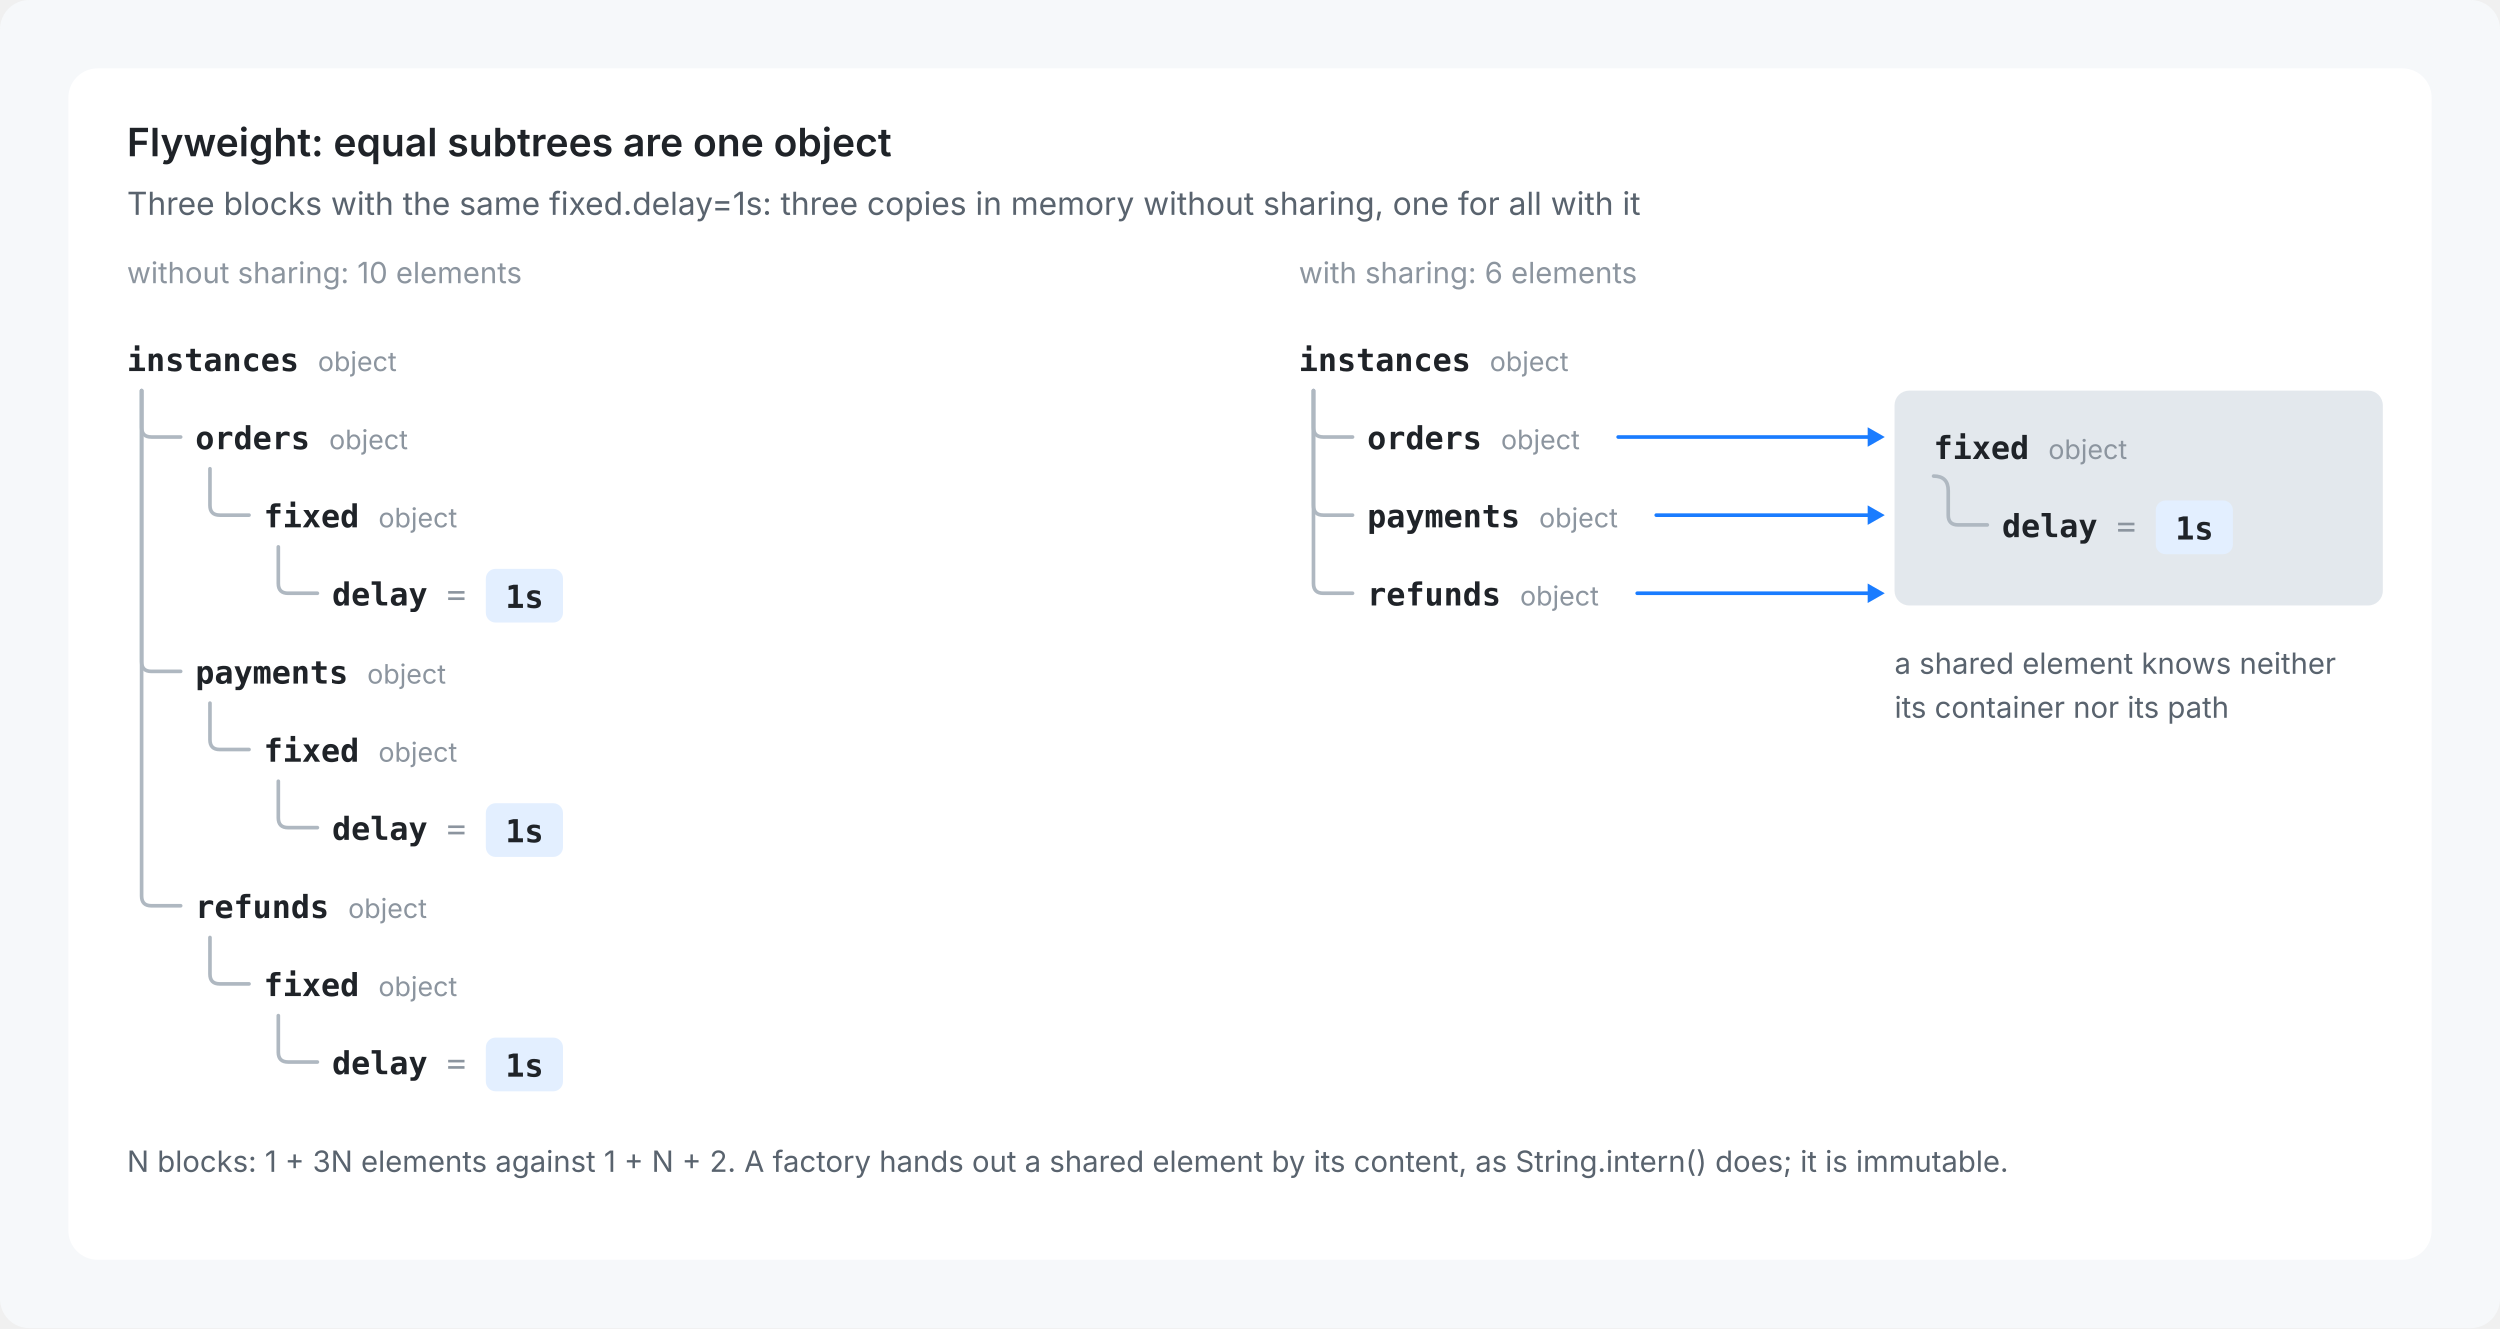
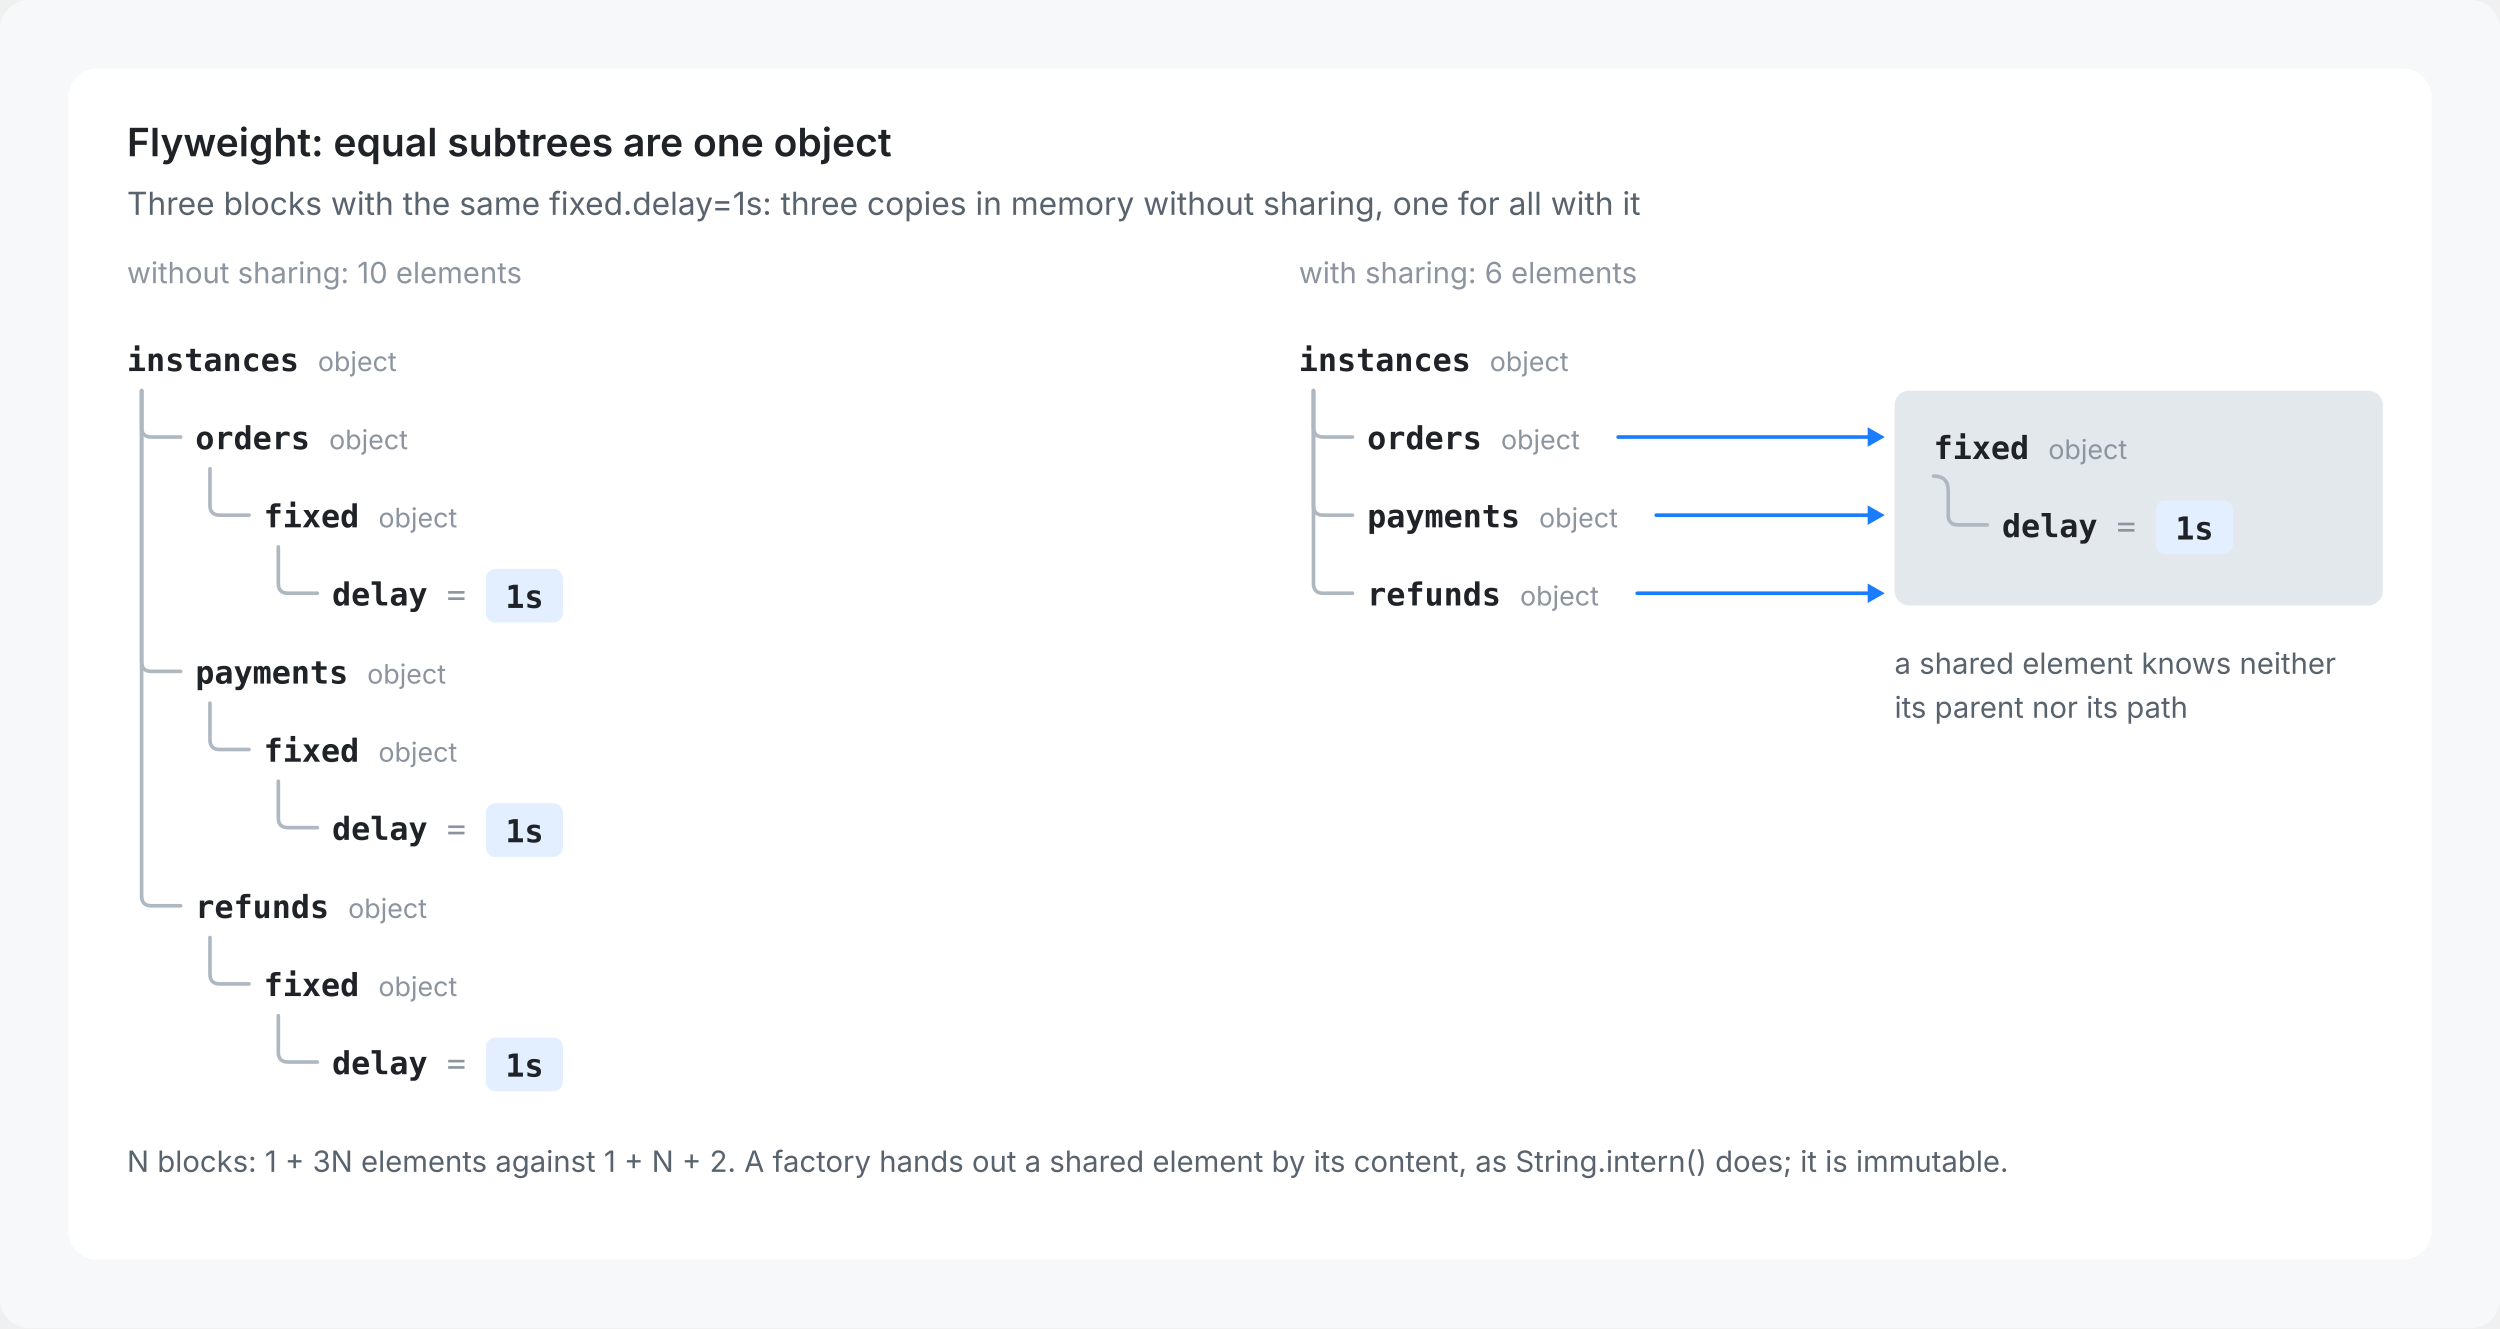
<svg xmlns="http://www.w3.org/2000/svg" viewBox="0 0 1024 544" width="1024" height="544" role="img">
  <rect width="1024" height="544" rx="12" fill="#F6F8FA" />
  <g transform="translate(12,12)">
    <rect x="16" y="16" width="968" height="488" rx="12" fill="#FFFFFF" />
    <text x="40.0" y="52.0" font-family="-apple-system, BlinkMacSystemFont, 'Segoe UI', Inter, Helvetica, Arial, sans-serif" font-size="16" font-weight="600" fill="#1F2328" text-anchor="start">Flyweight: equal subtrees are one object</text>
    <text x="40.0" y="76.0" font-family="-apple-system, BlinkMacSystemFont, 'Segoe UI', Inter, Helvetica, Arial, sans-serif" font-size="13" font-weight="400" fill="#59636E" text-anchor="start">Three blocks with the same fixed.delay=1s: three copies in memory without sharing, one for all with it</text>
    <text x="40.0" y="104.0" font-family="-apple-system, BlinkMacSystemFont, 'Segoe UI', Inter, Helvetica, Arial, sans-serif" font-size="12" font-weight="400" fill="#8C959F" text-anchor="start">without sharing: 10 elements</text>
    <text x="40.0" y="140.0" font-family="ui-monospace, SFMono-Regular, 'SF Mono', Menlo, Consolas, monospace" font-size="13" font-weight="600" fill="#1F2328" text-anchor="start">instances</text>
    <text x="118.2" y="140.0" font-family="-apple-system, BlinkMacSystemFont, 'Segoe UI', Inter, Helvetica, Arial, sans-serif" font-size="11" font-weight="400" fill="#8C959F" text-anchor="start">object</text>
    <path d="M46,148 L46,163 Q46,167 50,167 L62,167" stroke="#AFB8C1" stroke-width="1.5" fill="none" stroke-linecap="round" stroke-linejoin="round" />
    <text x="68.0" y="172.0" font-family="ui-monospace, SFMono-Regular, 'SF Mono', Menlo, Consolas, monospace" font-size="13" font-weight="600" fill="#1F2328" text-anchor="start">orders</text>
    <text x="122.8" y="172.0" font-family="-apple-system, BlinkMacSystemFont, 'Segoe UI', Inter, Helvetica, Arial, sans-serif" font-size="11" font-weight="400" fill="#8C959F" text-anchor="start">object</text>
    <path d="M74,180 L74,195 Q74,199 78,199 L90,199" stroke="#AFB8C1" stroke-width="1.5" fill="none" stroke-linecap="round" stroke-linejoin="round" />
    <text x="96.0" y="204.0" font-family="ui-monospace, SFMono-Regular, 'SF Mono', Menlo, Consolas, monospace" font-size="13" font-weight="600" fill="#1F2328" text-anchor="start">fixed</text>
    <text x="143.0" y="204.0" font-family="-apple-system, BlinkMacSystemFont, 'Segoe UI', Inter, Helvetica, Arial, sans-serif" font-size="11" font-weight="400" fill="#8C959F" text-anchor="start">object</text>
    <path d="M102,212 L102,227 Q102,231 106,231 L118,231" stroke="#AFB8C1" stroke-width="1.5" fill="none" stroke-linecap="round" stroke-linejoin="round" />
    <text x="124.0" y="236.0" font-family="ui-monospace, SFMono-Regular, 'SF Mono', Menlo, Consolas, monospace" font-size="13" font-weight="600" fill="#1F2328" text-anchor="start">delay</text>
    <text x="171.0" y="236.0" font-family="ui-monospace, SFMono-Regular, 'SF Mono', Menlo, Consolas, monospace" font-size="13" font-weight="400" fill="#8C959F" text-anchor="start">=</text>
    <rect x="187.0" y="221.0" width="31.6" height="22.0" rx="4" fill="#E3EFFF" />
    <text x="195.0" y="237.0" font-family="ui-monospace, SFMono-Regular, 'SF Mono', Menlo, Consolas, monospace" font-size="13" font-weight="600" fill="#1F2328" text-anchor="start">1s</text>
    <path d="M46,148 L46,259 Q46,263 50,263 L62,263" stroke="#AFB8C1" stroke-width="1.5" fill="none" stroke-linecap="round" stroke-linejoin="round" />
    <text x="68.0" y="268.0" font-family="ui-monospace, SFMono-Regular, 'SF Mono', Menlo, Consolas, monospace" font-size="13" font-weight="600" fill="#1F2328" text-anchor="start">payments</text>
    <text x="138.4" y="268.0" font-family="-apple-system, BlinkMacSystemFont, 'Segoe UI', Inter, Helvetica, Arial, sans-serif" font-size="11" font-weight="400" fill="#8C959F" text-anchor="start">object</text>
    <path d="M74,276 L74,291 Q74,295 78,295 L90,295" stroke="#AFB8C1" stroke-width="1.5" fill="none" stroke-linecap="round" stroke-linejoin="round" />
    <text x="96.0" y="300.0" font-family="ui-monospace, SFMono-Regular, 'SF Mono', Menlo, Consolas, monospace" font-size="13" font-weight="600" fill="#1F2328" text-anchor="start">fixed</text>
    <text x="143.0" y="300.0" font-family="-apple-system, BlinkMacSystemFont, 'Segoe UI', Inter, Helvetica, Arial, sans-serif" font-size="11" font-weight="400" fill="#8C959F" text-anchor="start">object</text>
    <path d="M102,308 L102,323 Q102,327 106,327 L118,327" stroke="#AFB8C1" stroke-width="1.5" fill="none" stroke-linecap="round" stroke-linejoin="round" />
    <text x="124.0" y="332.0" font-family="ui-monospace, SFMono-Regular, 'SF Mono', Menlo, Consolas, monospace" font-size="13" font-weight="600" fill="#1F2328" text-anchor="start">delay</text>
    <text x="171.0" y="332.0" font-family="ui-monospace, SFMono-Regular, 'SF Mono', Menlo, Consolas, monospace" font-size="13" font-weight="400" fill="#8C959F" text-anchor="start">=</text>
    <rect x="187.0" y="317.0" width="31.6" height="22.0" rx="4" fill="#E3EFFF" />
    <text x="195.0" y="333.0" font-family="ui-monospace, SFMono-Regular, 'SF Mono', Menlo, Consolas, monospace" font-size="13" font-weight="600" fill="#1F2328" text-anchor="start">1s</text>
    <path d="M46,148 L46,355 Q46,359 50,359 L62,359" stroke="#AFB8C1" stroke-width="1.5" fill="none" stroke-linecap="round" stroke-linejoin="round" />
    <text x="68.0" y="364.0" font-family="ui-monospace, SFMono-Regular, 'SF Mono', Menlo, Consolas, monospace" font-size="13" font-weight="600" fill="#1F2328" text-anchor="start">refunds</text>
    <text x="130.6" y="364.0" font-family="-apple-system, BlinkMacSystemFont, 'Segoe UI', Inter, Helvetica, Arial, sans-serif" font-size="11" font-weight="400" fill="#8C959F" text-anchor="start">object</text>
    <path d="M74,372 L74,387 Q74,391 78,391 L90,391" stroke="#AFB8C1" stroke-width="1.5" fill="none" stroke-linecap="round" stroke-linejoin="round" />
    <text x="96.0" y="396.0" font-family="ui-monospace, SFMono-Regular, 'SF Mono', Menlo, Consolas, monospace" font-size="13" font-weight="600" fill="#1F2328" text-anchor="start">fixed</text>
    <text x="143.0" y="396.0" font-family="-apple-system, BlinkMacSystemFont, 'Segoe UI', Inter, Helvetica, Arial, sans-serif" font-size="11" font-weight="400" fill="#8C959F" text-anchor="start">object</text>
    <path d="M102,404 L102,419 Q102,423 106,423 L118,423" stroke="#AFB8C1" stroke-width="1.5" fill="none" stroke-linecap="round" stroke-linejoin="round" />
    <text x="124.0" y="428.0" font-family="ui-monospace, SFMono-Regular, 'SF Mono', Menlo, Consolas, monospace" font-size="13" font-weight="600" fill="#1F2328" text-anchor="start">delay</text>
    <text x="171.0" y="428.0" font-family="ui-monospace, SFMono-Regular, 'SF Mono', Menlo, Consolas, monospace" font-size="13" font-weight="400" fill="#8C959F" text-anchor="start">=</text>
    <rect x="187.0" y="413.0" width="31.6" height="22.0" rx="4" fill="#E3EFFF" />
    <text x="195.0" y="429.0" font-family="ui-monospace, SFMono-Regular, 'SF Mono', Menlo, Consolas, monospace" font-size="13" font-weight="600" fill="#1F2328" text-anchor="start">1s</text>
    <text x="520.0" y="104.0" font-family="-apple-system, BlinkMacSystemFont, 'Segoe UI', Inter, Helvetica, Arial, sans-serif" font-size="12" font-weight="400" fill="#8C959F" text-anchor="start">with sharing: 6 elements</text>
    <text x="520.0" y="140.0" font-family="ui-monospace, SFMono-Regular, 'SF Mono', Menlo, Consolas, monospace" font-size="13" font-weight="600" fill="#1F2328" text-anchor="start">instances</text>
    <text x="598.2" y="140.0" font-family="-apple-system, BlinkMacSystemFont, 'Segoe UI', Inter, Helvetica, Arial, sans-serif" font-size="11" font-weight="400" fill="#8C959F" text-anchor="start">object</text>
    <path d="M526,148 L526,163 Q526,167 530,167 L542,167" stroke="#AFB8C1" stroke-width="1.5" fill="none" stroke-linecap="round" stroke-linejoin="round" />
    <text x="548.0" y="172.0" font-family="ui-monospace, SFMono-Regular, 'SF Mono', Menlo, Consolas, monospace" font-size="13" font-weight="600" fill="#1F2328" text-anchor="start">orders</text>
    <text x="602.8" y="172.0" font-family="-apple-system, BlinkMacSystemFont, 'Segoe UI', Inter, Helvetica, Arial, sans-serif" font-size="11" font-weight="400" fill="#8C959F" text-anchor="start">object</text>
    <path d="M526,148 L526,195 Q526,199 530,199 L542,199" stroke="#AFB8C1" stroke-width="1.5" fill="none" stroke-linecap="round" stroke-linejoin="round" />
    <text x="548.0" y="204.0" font-family="ui-monospace, SFMono-Regular, 'SF Mono', Menlo, Consolas, monospace" font-size="13" font-weight="600" fill="#1F2328" text-anchor="start">payments</text>
    <text x="618.4" y="204.0" font-family="-apple-system, BlinkMacSystemFont, 'Segoe UI', Inter, Helvetica, Arial, sans-serif" font-size="11" font-weight="400" fill="#8C959F" text-anchor="start">object</text>
    <path d="M526,148 L526,227 Q526,231 530,231 L542,231" stroke="#AFB8C1" stroke-width="1.5" fill="none" stroke-linecap="round" stroke-linejoin="round" />
    <text x="548.0" y="236.0" font-family="ui-monospace, SFMono-Regular, 'SF Mono', Menlo, Consolas, monospace" font-size="13" font-weight="600" fill="#1F2328" text-anchor="start">refunds</text>
    <text x="610.6" y="236.0" font-family="-apple-system, BlinkMacSystemFont, 'Segoe UI', Inter, Helvetica, Arial, sans-serif" font-size="11" font-weight="400" fill="#8C959F" text-anchor="start">object</text>
    <rect x="764.0" y="148.0" width="200.0" height="88.0" rx="6" fill="#E3E8ED" />
    <text x="780.0" y="176.0" font-family="ui-monospace, SFMono-Regular, 'SF Mono', Menlo, Consolas, monospace" font-size="13" font-weight="600" fill="#1F2328" text-anchor="start">fixed</text>
    <text x="827.0" y="176.0" font-family="-apple-system, BlinkMacSystemFont, 'Segoe UI', Inter, Helvetica, Arial, sans-serif" font-size="11" font-weight="400" fill="#8C959F" text-anchor="start">object</text>
    <text x="808.0" y="208.0" font-family="ui-monospace, SFMono-Regular, 'SF Mono', Menlo, Consolas, monospace" font-size="13" font-weight="600" fill="#1F2328" text-anchor="start">delay</text>
    <text x="855.0" y="208.0" font-family="ui-monospace, SFMono-Regular, 'SF Mono', Menlo, Consolas, monospace" font-size="13" font-weight="400" fill="#8C959F" text-anchor="start">=</text>
    <rect x="871.0" y="193.0" width="31.6" height="22.0" rx="4" fill="#E3EFFF" />
    <text x="879.0" y="209.0" font-family="ui-monospace, SFMono-Regular, 'SF Mono', Menlo, Consolas, monospace" font-size="13" font-weight="600" fill="#1F2328" text-anchor="start">1s</text>
    <path d="M780,183 Q786,183 786,189 L786,199 Q786,203 790,203 L802,203" stroke="#AFB8C1" stroke-width="1.5" fill="none" stroke-linecap="round" stroke-linejoin="round" />
    <path d="M650.8,167 L754,167" stroke="#1A7CFF" stroke-width="1.5" fill="none" stroke-linecap="round" stroke-linejoin="round" />
    <path d="M753,163 L760,167 L753,171 Z" fill="#1A7CFF" />
    <path d="M666.4,199 L754,199" stroke="#1A7CFF" stroke-width="1.5" fill="none" stroke-linecap="round" stroke-linejoin="round" />
    <path d="M753,195 L760,199 L753,203 Z" fill="#1A7CFF" />
    <path d="M658.6,231 L754,231" stroke="#1A7CFF" stroke-width="1.5" fill="none" stroke-linecap="round" stroke-linejoin="round" />
    <path d="M753,227 L760,231 L753,235 Z" fill="#1A7CFF" />
    <text x="764.0" y="264.0" font-family="-apple-system, BlinkMacSystemFont, 'Segoe UI', Inter, Helvetica, Arial, sans-serif" font-size="12" font-weight="400" fill="#59636E" text-anchor="start">a shared element knows neither</text>
-     <text x="764.0" y="282.0" font-family="-apple-system, BlinkMacSystemFont, 'Segoe UI', Inter, Helvetica, Arial, sans-serif" font-size="12" font-weight="400" fill="#59636E" text-anchor="start">its container nor its path</text>
+     <text x="764.0" y="282.0" font-family="-apple-system, BlinkMacSystemFont, 'Segoe UI', Inter, Helvetica, Arial, sans-serif" font-size="12" font-weight="400" fill="#59636E" text-anchor="start">its parent nor its path</text>
    <text x="40.0" y="468.0" font-family="-apple-system, BlinkMacSystemFont, 'Segoe UI', Inter, Helvetica, Arial, sans-serif" font-size="12" font-weight="400" fill="#59636E" text-anchor="start">N blocks: 1 + 3N elements against 1 + N + 2. A factory hands out a shared element by its content, as String.intern() does; it is immutable.</text>
  </g>
</svg>
